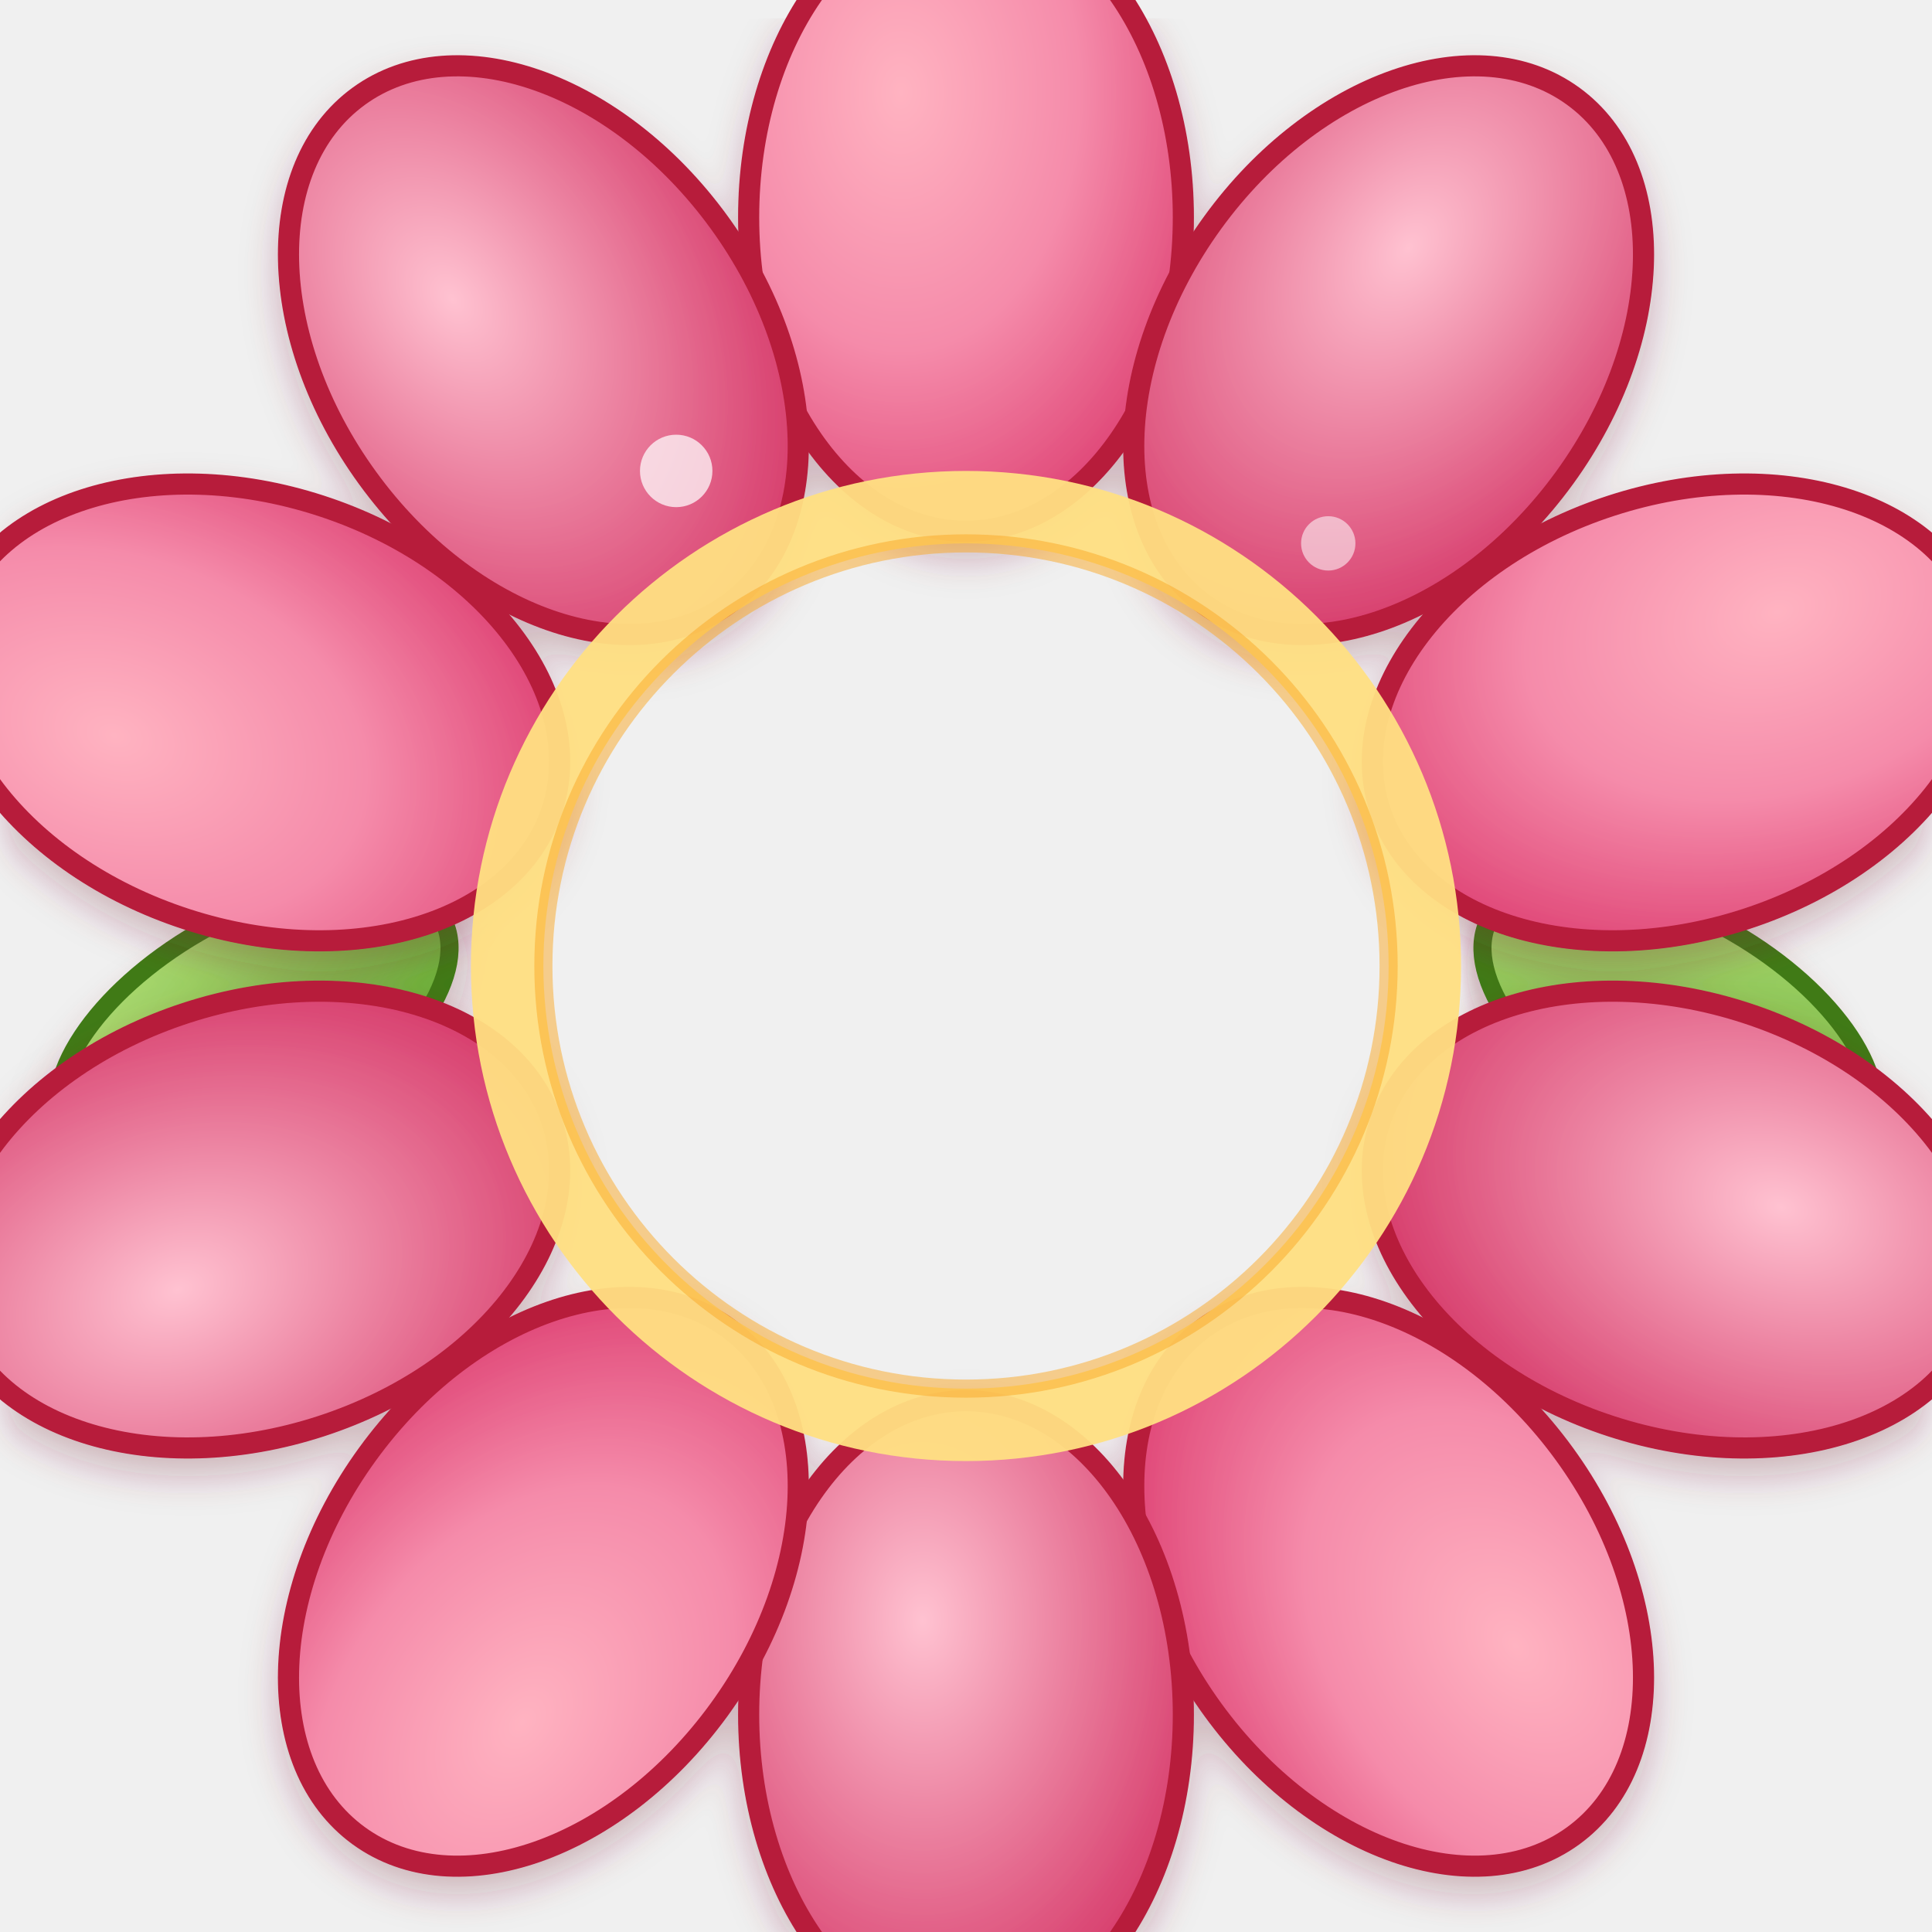
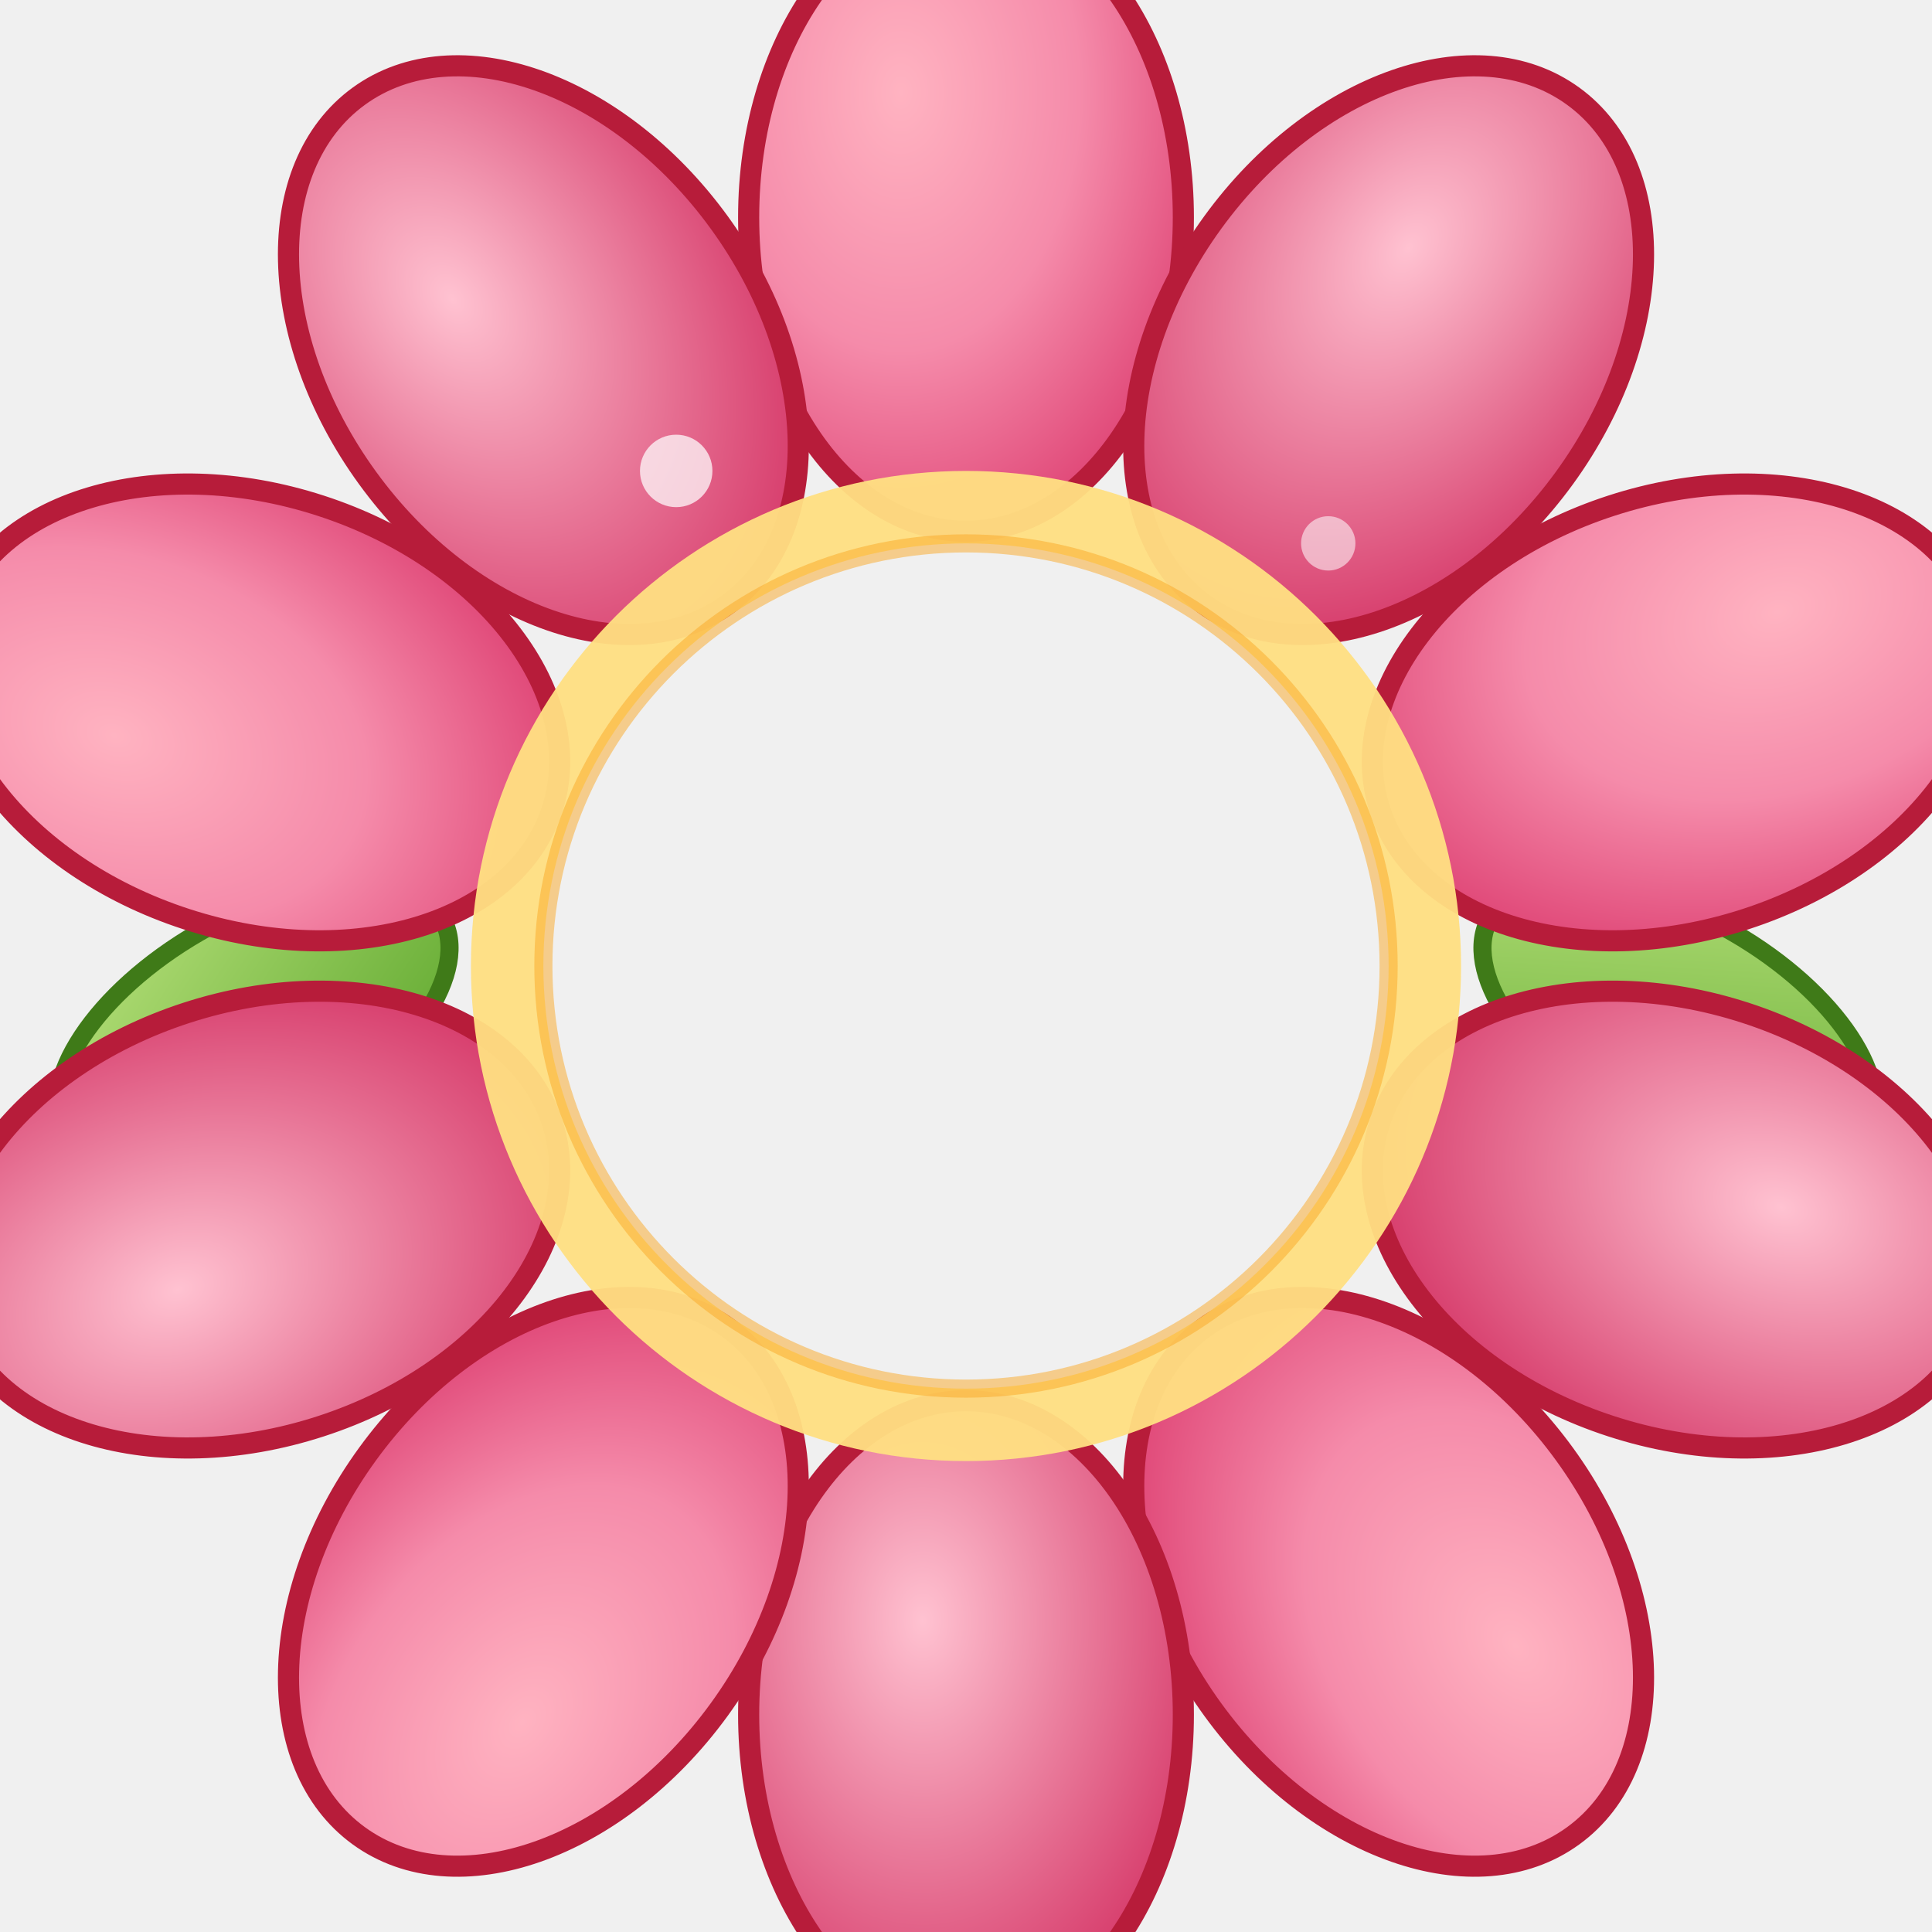
<svg xmlns="http://www.w3.org/2000/svg" viewBox="0 0 320 320" width="320" height="320">
  <defs>
    <radialGradient id="flPetalA" cx="35%" cy="30%" r="75%">
      <stop offset="0%" stop-color="#FFB3C1" />
      <stop offset="55%" stop-color="#F58BAA" />
      <stop offset="100%" stop-color="#E04878" />
    </radialGradient>
    <radialGradient id="flPetalB" cx="40%" cy="35%" r="70%">
      <stop offset="0%" stop-color="#FFC2D1" />
      <stop offset="100%" stop-color="#D63A6A" />
    </radialGradient>
    <linearGradient id="flLeaf" x1="0" y1="0" x2="1" y2="1">
      <stop offset="0%" stop-color="#B6E07A" />
      <stop offset="100%" stop-color="#5FA82E" />
    </linearGradient>
-     <filter id="flSoft" x="-25%" y="-25%" width="150%" height="150%">
-       <feDropShadow dx="0" dy="3" stdDeviation="3" flood-color="#7A2040" flood-opacity="0.28" />
-     </filter>
  </defs>
-   <ellipse cx="42" cy="170" rx="36" ry="18" fill="url(#flLeaf)" stroke="#3F7A18" stroke-width="3" transform="rotate(-30 42 170)" filter="url(#flSoft)" />
-   <ellipse cx="278" cy="170" rx="36" ry="18" fill="url(#flLeaf)" stroke="#3F7A18" stroke-width="3" transform="rotate(30 278 170)" filter="url(#flSoft)" />
-   <g filter="url(#flSoft)">
+   <ellipse cx="42" cy="170" rx="36" ry="18" fill="url(#flLeaf)" stroke="#3F7A18" stroke-width="3" transform="rotate(-30 42 170)" />
+   <ellipse cx="278" cy="170" rx="36" ry="18" fill="url(#flLeaf)" stroke="#3F7A18" stroke-width="3" transform="rotate(30 278 170)" />
+   <g>
    <ellipse cx="160" cy="36" rx="36" ry="52" fill="url(#flPetalA)" stroke="#B71C3A" stroke-width="3.5" />
    <ellipse cx="230" cy="58" rx="36" ry="52" fill="url(#flPetalB)" stroke="#B71C3A" stroke-width="3.5" transform="rotate(36 230 58)" />
    <ellipse cx="278" cy="118" rx="36" ry="52" fill="url(#flPetalA)" stroke="#B71C3A" stroke-width="3.5" transform="rotate(72 278 118)" />
    <ellipse cx="278" cy="202" rx="36" ry="52" fill="url(#flPetalB)" stroke="#B71C3A" stroke-width="3.5" transform="rotate(108 278 202)" />
    <ellipse cx="230" cy="262" rx="36" ry="52" fill="url(#flPetalA)" stroke="#B71C3A" stroke-width="3.5" transform="rotate(144 230 262)" />
    <ellipse cx="160" cy="284" rx="36" ry="52" fill="url(#flPetalB)" stroke="#B71C3A" stroke-width="3.5" />
    <ellipse cx="90" cy="262" rx="36" ry="52" fill="url(#flPetalA)" stroke="#B71C3A" stroke-width="3.5" transform="rotate(-144 90 262)" />
    <ellipse cx="42" cy="202" rx="36" ry="52" fill="url(#flPetalB)" stroke="#B71C3A" stroke-width="3.5" transform="rotate(-108 42 202)" />
    <ellipse cx="42" cy="118" rx="36" ry="52" fill="url(#flPetalA)" stroke="#B71C3A" stroke-width="3.5" transform="rotate(-72 42 118)" />
    <ellipse cx="90" cy="58" rx="36" ry="52" fill="url(#flPetalB)" stroke="#B71C3A" stroke-width="3.5" transform="rotate(-36 90 58)" />
  </g>
  <circle cx="160" cy="160" r="76" fill="none" stroke="#FFE082" stroke-width="12" opacity="0.95" />
  <circle cx="160" cy="160" r="70" fill="none" stroke="#F9A825" stroke-width="3" opacity="0.5" />
  <circle cx="112" cy="78" r="6" fill="#FFFFFF" opacity="0.72" />
  <circle cx="220" cy="90" r="4.5" fill="#FFFFFF" opacity="0.55" />
</svg>
